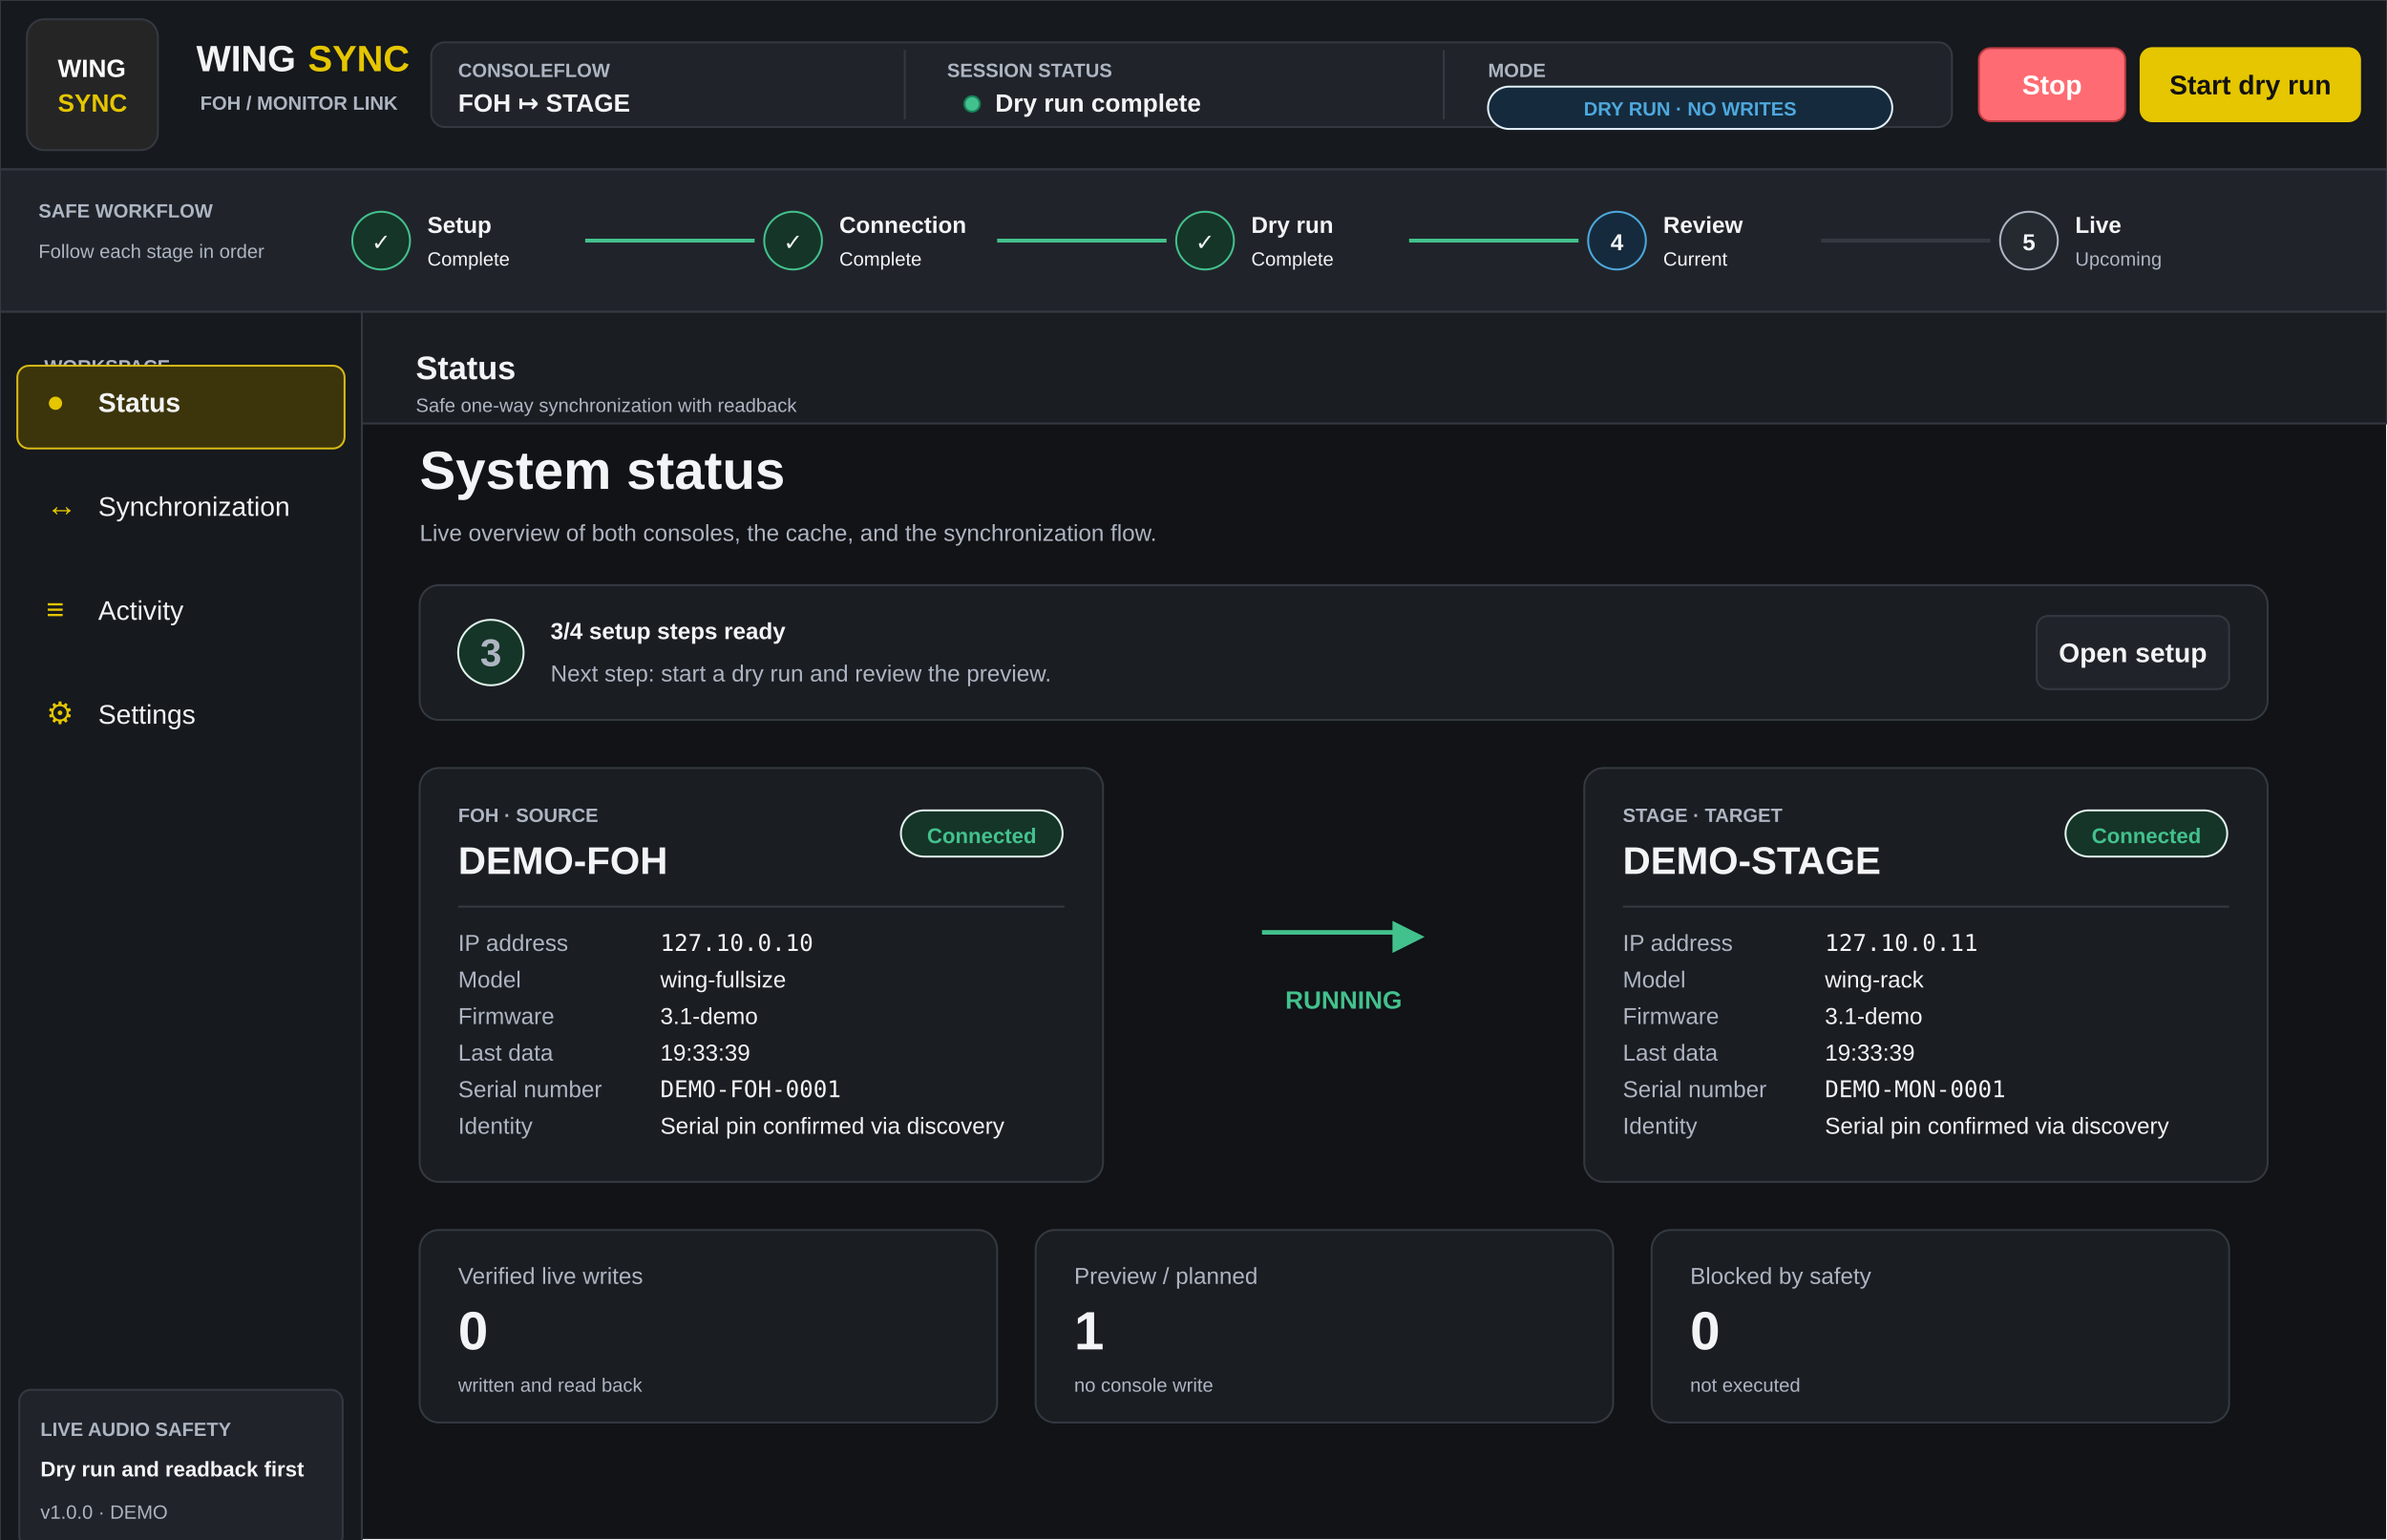
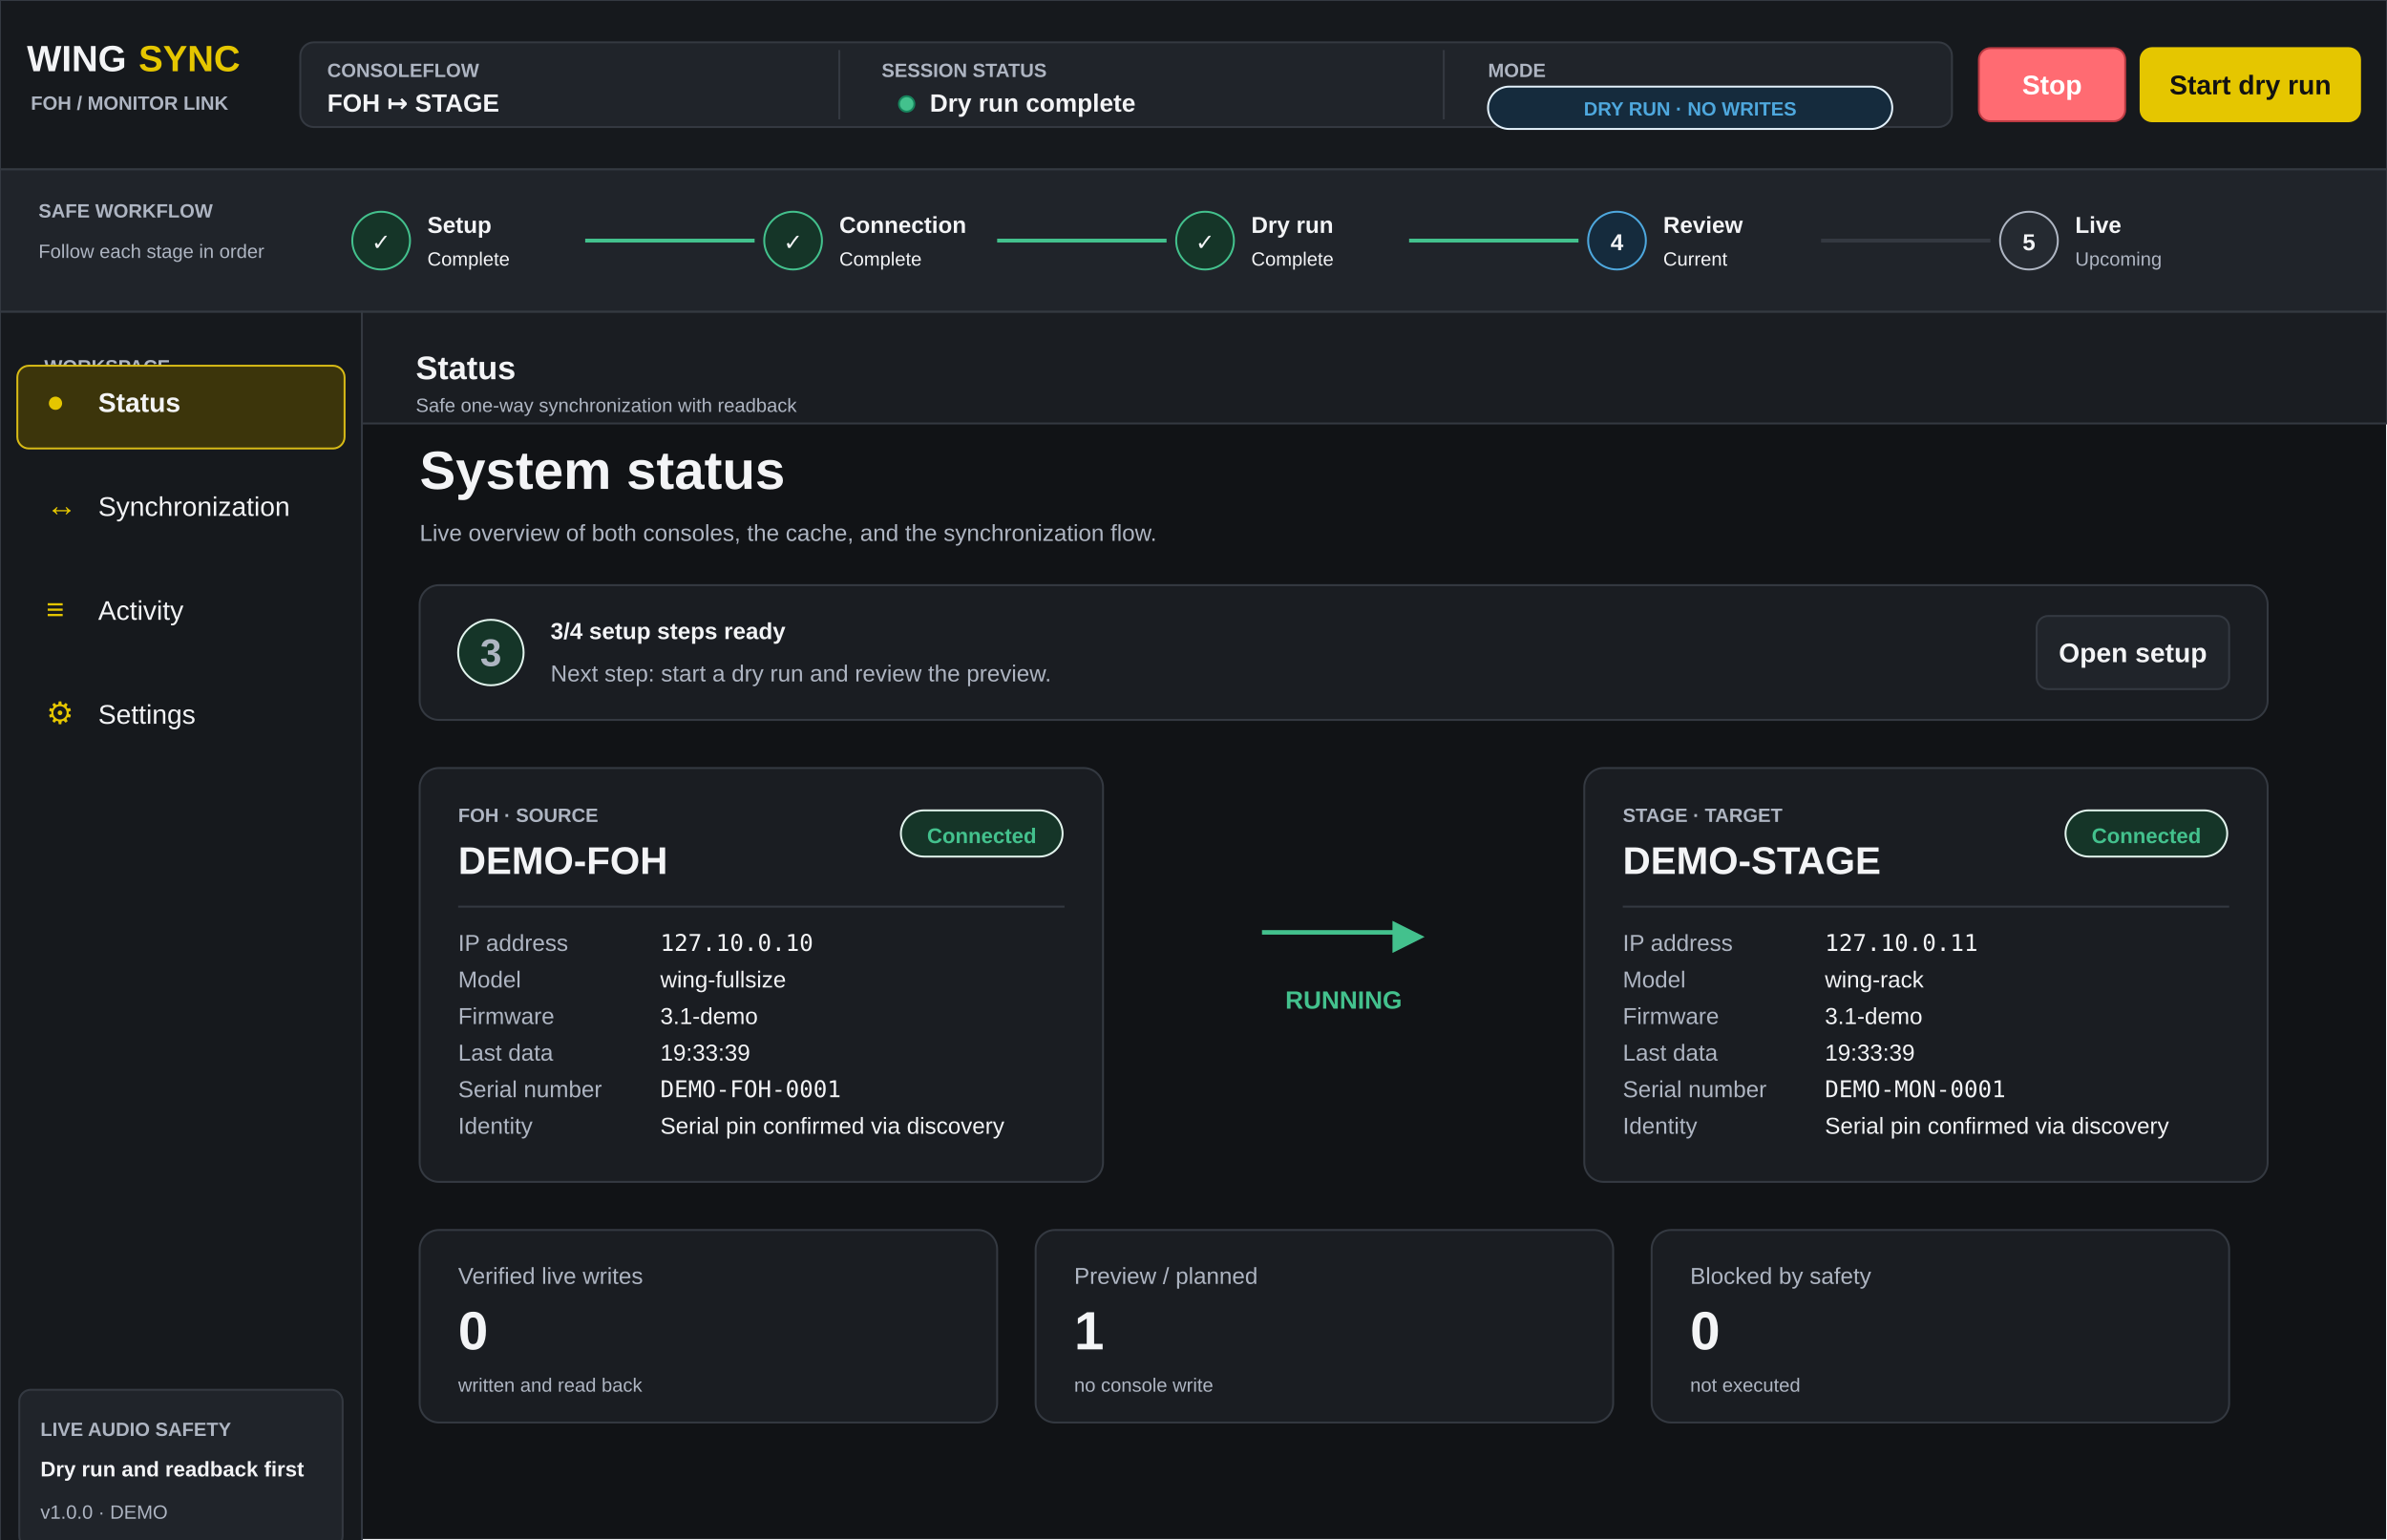
<svg xmlns="http://www.w3.org/2000/svg" width="1240" height="800" viewBox="0 0 1240 800">
  <style>text{font-family:Segoe UI,Arial,sans-serif;fill:#172033}.small{font-size:12px}.tiny{font-size:10px}.label{font-size:10px;font-weight:700;fill:#777872}.muted{fill:#5c667a}.title{font-size:28px;font-weight:650}.h{font-size:17px;font-weight:650}.mono{font-family:Consolas,monospace}.bold{font-weight:700}.btn{font-size:14px;font-weight:650}.num{font-size:28px;font-weight:650}</style>
  <style>text{fill:#F3F4F6}.label,.muted{fill:#AEB5C2}[fill="#f3f5f8"]{fill:#111316}[fill="#fcfcfa"],[fill="#f8f8f5"]{fill:#16191D}[fill="#f3f3ef"],[fill="#efefea"],[fill="#e8eef5"],[fill="#ebeef2"],[fill="#fafafa"],[fill="#f1f2ee"]{fill:#20242A}rect[fill="#fff"],rect[fill="#ffffff"]{fill:#1A1D22}[fill="#fff2a8"]{fill:#3C350B}[fill="#e2f4ed"]{fill:#153528}[fill="#e3f1fb"]{fill:#152B3D}[fill="#fff3e2"]{fill:#382715}[fill="#fde8e9"]{fill:#3B1D22}[fill="#dfe4ec"]{fill:#0D0F12}[fill="#17835c"]{fill:#43C18D}[fill="#0b78d0"]{fill:#4EA8DE}[fill="#be3b43"]{fill:#FF6B72}[fill="#b46b08"],[fill="#d57a00"]{fill:#F0B35A}[fill="#a58c00"]{fill:#E5C600}[stroke="#d7d7d1"],[stroke="#deded8"],[stroke="#d4d4ce"],[stroke="#dce1e8"],[stroke="#b8c1ce"],[stroke="#e9ecf1"],[stroke="#d9dad4"],[stroke="#687386"],[stroke="#111111"]{stroke:#343941}[stroke="#e4c400"]{stroke:#D8BB16}[stroke="#f0c67f"]{stroke:#8A5B24}[style*="fill:#172033"]{fill:#F3F4F6!important}[style*="fill:#5c667a"]{fill:#AEB5C2!important}[style*="fill:#17835c"]{fill:#43C18D!important}[style*="fill:#0b78d0"]{fill:#4EA8DE!important}[style*="fill:#be3b43"]{fill:#FF6B72!important}[style*="fill:#b46b08"]{fill:#F0B35A!important}[style*="fill:#a58c00"]{fill:#E5C600!important}[style*="fill:#76531f"]{fill:#FFD499!important}[style*="fill:#ecece8"]{fill:#F3F4F6!important}</style>
  <rect x="0" y="0" width="1240" height="800" rx="0" fill="#f3f5f8" stroke="#f3f5f8" stroke-width="1" />
  <rect x="0" y="0" width="1240" height="88" rx="0" fill="#fcfcfa" stroke="#d7d7d1" stroke-width="1" />
-   <rect x="14" y="10" width="68" height="68" rx="9" fill="#252525" stroke="#111111" stroke-width="1" />
-   <text x="30" y="40" class="bold" style="fill:#fff;font-size:13px;">WING</text>
-   <text x="30" y="58" class="bold" style="fill:#e5c600;font-size:13px;">SYNC</text>
-   <text x="102" y="37" class="bold" style="font-size:19px;">WING</text>
-   <text x="160" y="37" class="bold" style="fill:#e5c600;font-size:19px;">SYNC</text>
-   <text x="104" y="57" class="label" style="">FOH / MONITOR LINK</text>
-   <rect x="224" y="22" width="790" height="44" rx="7" fill="#f3f3ef" stroke="#deded8" stroke-width="1" />
-   <text x="238" y="40" class="label" style="">CONSOLEFLOW</text>
-   <text x="238" y="58" class="bold" style="font-size:13px;">FOH ↦ STAGE</text>
-   <line x1="470" y1="26" x2="470" y2="62" stroke="#d4d4ce" stroke-width="1" />
-   <text x="492" y="40" class="label" style="">SESSION STATUS</text>
-   <circle cx="505" cy="54" r="4" fill="#17835c" stroke="#17835c" />
-   <text x="517" y="58" class="bold" style="font-size:13px;">Dry run complete</text>
+   <text x="14" y="37" class="bold" style="font-size:19px;">WING</text>
+   <text x="72" y="37" class="bold" style="fill:#e5c600;font-size:19px;">SYNC</text>
+   <text x="16" y="57" class="label" style="">FOH / MONITOR LINK</text>
+   <rect x="156" y="22" width="858" height="44" rx="7" fill="#f3f3ef" stroke="#deded8" stroke-width="1" />
+   <text x="170" y="40" class="label" style="">CONSOLEFLOW</text>
+   <text x="170" y="58" class="bold" style="font-size:13px;">FOH ↦ STAGE</text>
+   <line x1="436" y1="26" x2="436" y2="62" stroke="#d4d4ce" stroke-width="1" />
+   <text x="458" y="40" class="label" style="">SESSION STATUS</text>
+   <circle cx="471" cy="54" r="4" fill="#17835c" stroke="#17835c" />
+   <text x="483" y="58" class="bold" style="font-size:13px;">Dry run complete</text>
  <line x1="750" y1="26" x2="750" y2="62" stroke="#d4d4ce" stroke-width="1" />
  <text x="773" y="40" class="label" style="">MODE</text>
  <rect x="773" y="45" width="210" height="22" rx="11" fill="#e3f1fb" stroke="#e3f1fb" stroke-width="1" />
  <text x="878" y="60" class="bold" style="fill:#0b78d0;font-size:10px;text-anchor:middle;">DRY RUN · NO WRITES</text>
  <rect x="1028" y="25" width="76" height="38" rx="6" fill="#be3b43" stroke="#be3b43" stroke-width="1" />
  <text x="1066" y="49" class="btn" style="fill:#fff;font-size:14px;text-anchor:middle;">Stop</text>
  <rect x="1112" y="25" width="114" height="38" rx="6" fill="#e5c600" stroke="#e5c600" stroke-width="1" />
  <text x="1169" y="49" class="btn" style="fill:#121212;font-size:14px;text-anchor:middle;">Start dry run</text>
  <rect x="0" y="88" width="1240" height="74" fill="#20242A" stroke="#343941" />
  <text x="20" y="113" class="label">SAFE WORKFLOW</text>
  <text x="20" y="134" class="tiny muted">Follow each stage in order</text>
  <line x1="304" y1="125" x2="392" y2="125" stroke="#43C18D" stroke-width="2" />
  <line x1="518" y1="125" x2="606" y2="125" stroke="#43C18D" stroke-width="2" />
  <line x1="732" y1="125" x2="820" y2="125" stroke="#43C18D" stroke-width="2" />
  <line x1="946" y1="125" x2="1034" y2="125" stroke="#343941" stroke-width="2" />
  <circle cx="198" cy="125" r="15" fill="#153528" stroke="#43C18D" />
  <text x="198" y="130" class="bold" text-anchor="middle">✓</text>
  <text x="222" y="121" class="bold small">Setup</text>
  <text x="222" y="138" class="tiny" fill="#43C18D">Complete</text>
  <circle cx="412" cy="125" r="15" fill="#153528" stroke="#43C18D" />
  <text x="412" y="130" class="bold" text-anchor="middle">✓</text>
  <text x="436" y="121" class="bold small">Connection</text>
  <text x="436" y="138" class="tiny" fill="#43C18D">Complete</text>
  <circle cx="626" cy="125" r="15" fill="#153528" stroke="#43C18D" />
  <text x="626" y="130" class="bold" text-anchor="middle">✓</text>
  <text x="650" y="121" class="bold small">Dry run</text>
  <text x="650" y="138" class="tiny" fill="#43C18D">Complete</text>
  <circle cx="840" cy="125" r="15" fill="#152B3D" stroke="#4EA8DE" />
  <text x="840" y="130" class="bold" text-anchor="middle">4</text>
  <text x="864" y="121" class="bold small">Review</text>
  <text x="864" y="138" class="tiny" fill="#4EA8DE">Current</text>
  <circle cx="1054" cy="125" r="15" fill="#252A31" stroke="#AEB5C2" />
  <text x="1054" y="130" class="bold" text-anchor="middle">5</text>
  <text x="1078" y="121" class="bold small">Live</text>
  <text x="1078" y="138" class="tiny muted">Upcoming</text>
  <g transform="translate(0 74)">
    <rect x="0" y="88" width="188" height="670" rx="0" fill="#f8f8f5" stroke="#d7d7d1" stroke-width="1" />
    <text x="23" y="120" class="label" style="">WORKSPACE</text>
    <rect x="9" y="116" width="170" height="43" rx="6" fill="#fff2a8" stroke="#e4c400" stroke-width="1" />
    <text x="24" y="140" class="bold" style="fill:#a58c00;font-size:16px;">●</text>
    <text x="51" y="140" class="bold" style="font-size:14px;">Status</text>
    <text x="24" y="194" class="bold" style="fill:#a58c00;font-size:16px;">↔</text>
    <text x="51" y="194" class="" style="font-size:14px;">Synchronization</text>
    <text x="24" y="248" class="bold" style="fill:#a58c00;font-size:16px;">≡</text>
    <text x="51" y="248" class="" style="font-size:14px;">Activity</text>
    <text x="24" y="302" class="bold" style="fill:#a58c00;font-size:16px;">⚙</text>
    <text x="51" y="302" class="" style="font-size:14px;">Settings</text>
    <rect x="10" y="648" width="168" height="82" rx="6" fill="#efefea" stroke="#d7d7d1" stroke-width="1" />
    <text x="21" y="672" class="label" style="">LIVE AUDIO SAFETY</text>
    <text x="21" y="693" class="bold" style="font-size:11px;">Dry run and readback first</text>
    <text x="21" y="715" class="tiny" style="fill:#5c667a;">v1.0.0 · DEMO</text>
    <rect x="188" y="88" width="1052" height="58" rx="0" fill="#fff" stroke="#dce1e8" stroke-width="1" />
    <text x="216" y="123" class="h" style="">Status</text>
    <text x="216" y="140" class="tiny" style="fill:#5c667a;">Safe one-way synchronization with readback</text>
    <rect x="0" y="758" width="1240" height="42" rx="0" fill="#20211f" stroke="#111211" stroke-width="1" />
    <rect x="16" y="769" width="4" height="20" rx="2" fill="#e5c600" stroke="#e5c600" stroke-width="1" />
    <text x="30" y="784" class="label" style="fill:#e5c600;">NEXT STEP</text>
    <text x="218" y="180" class="title" style="">System status</text>
    <text x="218" y="207" class="small" style="fill:#5c667a;">Live overview of both consoles, the cache, and the synchronization flow.</text>
    <rect x="218" y="230" width="960" height="70" rx="10" fill="#ffffff" stroke="#dce1e8" stroke-width="1" />
    <rect x="238" y="248" width="34" height="34" rx="17" fill="#e2f4ed" stroke="#e2f4ed" stroke-width="1" />
    <text x="255" y="272" class="bold" style="fill:#5c667a;font-size:20px;text-anchor:middle;">3</text>
    <text x="286" y="258" class="bold" style="">3/4 setup steps ready</text>
    <text x="286" y="280" class="small" style="fill:#5c667a;">Next step: start a dry run and review the preview.</text>
    <rect x="1058" y="246" width="100" height="38" rx="6" fill="#e8eef5" stroke="#dce1e8" stroke-width="1" />
    <text x="1108.0" y="270" class="btn" style="fill:#172033;font-size:14px;text-anchor:middle;">Open setup</text>
    <rect x="218" y="325" width="355" height="215" rx="10" fill="#ffffff" stroke="#dce1e8" stroke-width="1" />
    <text x="238" y="353" class="label" style="">FOH · SOURCE</text>
    <text x="238" y="380" class="bold" style="font-size:20px;">DEMO-FOH</text>
    <rect x="468" y="347" width="84" height="24" rx="12" fill="#e2f4ed" stroke="#e2f4ed" stroke-width="1" />
    <text x="510" y="364" class="bold" style="fill:#17835c;font-size:11px;text-anchor:middle;">Connected</text>
    <line x1="238" y1="397" x2="553" y2="397" stroke="#dce1e8" stroke-width="1" />
    <text x="238" y="420" class="small" style="fill:#5c667a;">IP address</text>
    <text x="343" y="420" class="mono" style="">127.10.0.10</text>
    <text x="238" y="439" class="small" style="fill:#5c667a;">Model</text>
    <text x="343" y="439" class="small" style="">wing-fullsize</text>
    <text x="238" y="458" class="small" style="fill:#5c667a;">Firmware</text>
    <text x="343" y="458" class="small" style="">3.1-demo</text>
    <text x="238" y="477" class="small" style="fill:#5c667a;">Last data</text>
    <text x="343" y="477" class="small" style="">19:33:39</text>
    <text x="238" y="496" class="small" style="fill:#5c667a;">Serial number</text>
    <text x="343" y="496" class="mono" style="">DEMO-FOH-0001</text>
    <text x="238" y="515" class="small" style="fill:#5c667a;">Identity</text>
    <text x="343" y="515" class="small" style="">Serial pin confirmed via discovery</text>
    <rect x="823" y="325" width="355" height="215" rx="10" fill="#ffffff" stroke="#dce1e8" stroke-width="1" />
    <text x="843" y="353" class="label" style="">STAGE · TARGET</text>
    <text x="843" y="380" class="bold" style="font-size:20px;">DEMO-STAGE</text>
    <rect x="1073" y="347" width="84" height="24" rx="12" fill="#e2f4ed" stroke="#e2f4ed" stroke-width="1" />
    <text x="1115" y="364" class="bold" style="fill:#17835c;font-size:11px;text-anchor:middle;">Connected</text>
    <line x1="843" y1="397" x2="1158" y2="397" stroke="#dce1e8" stroke-width="1" />
    <text x="843" y="420" class="small" style="fill:#5c667a;">IP address</text>
    <text x="948" y="420" class="mono" style="">127.10.0.11</text>
    <text x="843" y="439" class="small" style="fill:#5c667a;">Model</text>
    <text x="948" y="439" class="small" style="">wing-rack</text>
    <text x="843" y="458" class="small" style="fill:#5c667a;">Firmware</text>
    <text x="948" y="458" class="small" style="">3.1-demo</text>
    <text x="843" y="477" class="small" style="fill:#5c667a;">Last data</text>
    <text x="948" y="477" class="small" style="">19:33:39</text>
    <text x="843" y="496" class="small" style="fill:#5c667a;">Serial number</text>
    <text x="948" y="496" class="mono" style="">DEMO-MON-0001</text>
    <text x="843" y="515" class="small" style="fill:#5c667a;">Identity</text>
    <text x="948" y="515" class="small" style="">Serial pin confirmed via discovery</text>
    <text x="698" y="420" class="mono" style="fill:#17835c;font-size:28px;text-anchor:middle;">────▶</text>
    <text x="698" y="450" class="bold" style="fill:#17835c;font-size:13px;text-anchor:middle;">RUNNING</text>
    <rect x="218" y="565" width="300" height="100" rx="10" fill="#ffffff" stroke="#dce1e8" stroke-width="1" />
    <text x="238" y="593" class="small" style="fill:#5c667a;">Verified live writes</text>
    <text x="238" y="627" class="num" style="">0</text>
    <text x="238" y="649" class="tiny" style="fill:#5c667a;">written and read back</text>
    <rect x="538" y="565" width="300" height="100" rx="10" fill="#ffffff" stroke="#dce1e8" stroke-width="1" />
    <text x="558" y="593" class="small" style="fill:#5c667a;">Preview / planned</text>
    <text x="558" y="627" class="num" style="">1</text>
    <text x="558" y="649" class="tiny" style="fill:#5c667a;">no console write</text>
    <rect x="858" y="565" width="300" height="100" rx="10" fill="#ffffff" stroke="#dce1e8" stroke-width="1" />
    <text x="878" y="593" class="small" style="fill:#5c667a;">Blocked by safety</text>
    <text x="878" y="627" class="num" style="">0</text>
    <text x="878" y="649" class="tiny" style="fill:#5c667a;">not executed</text>
    <text x="30" y="784" class="label" style="fill:#e5c600;">NEXT STEP</text>
    <text x="105" y="784" class="small" style="fill:#ecece8;">Dry run reviewed: stop, deliberately enable live mode, and inspect the fresh diff.</text>
  </g>
</svg>
